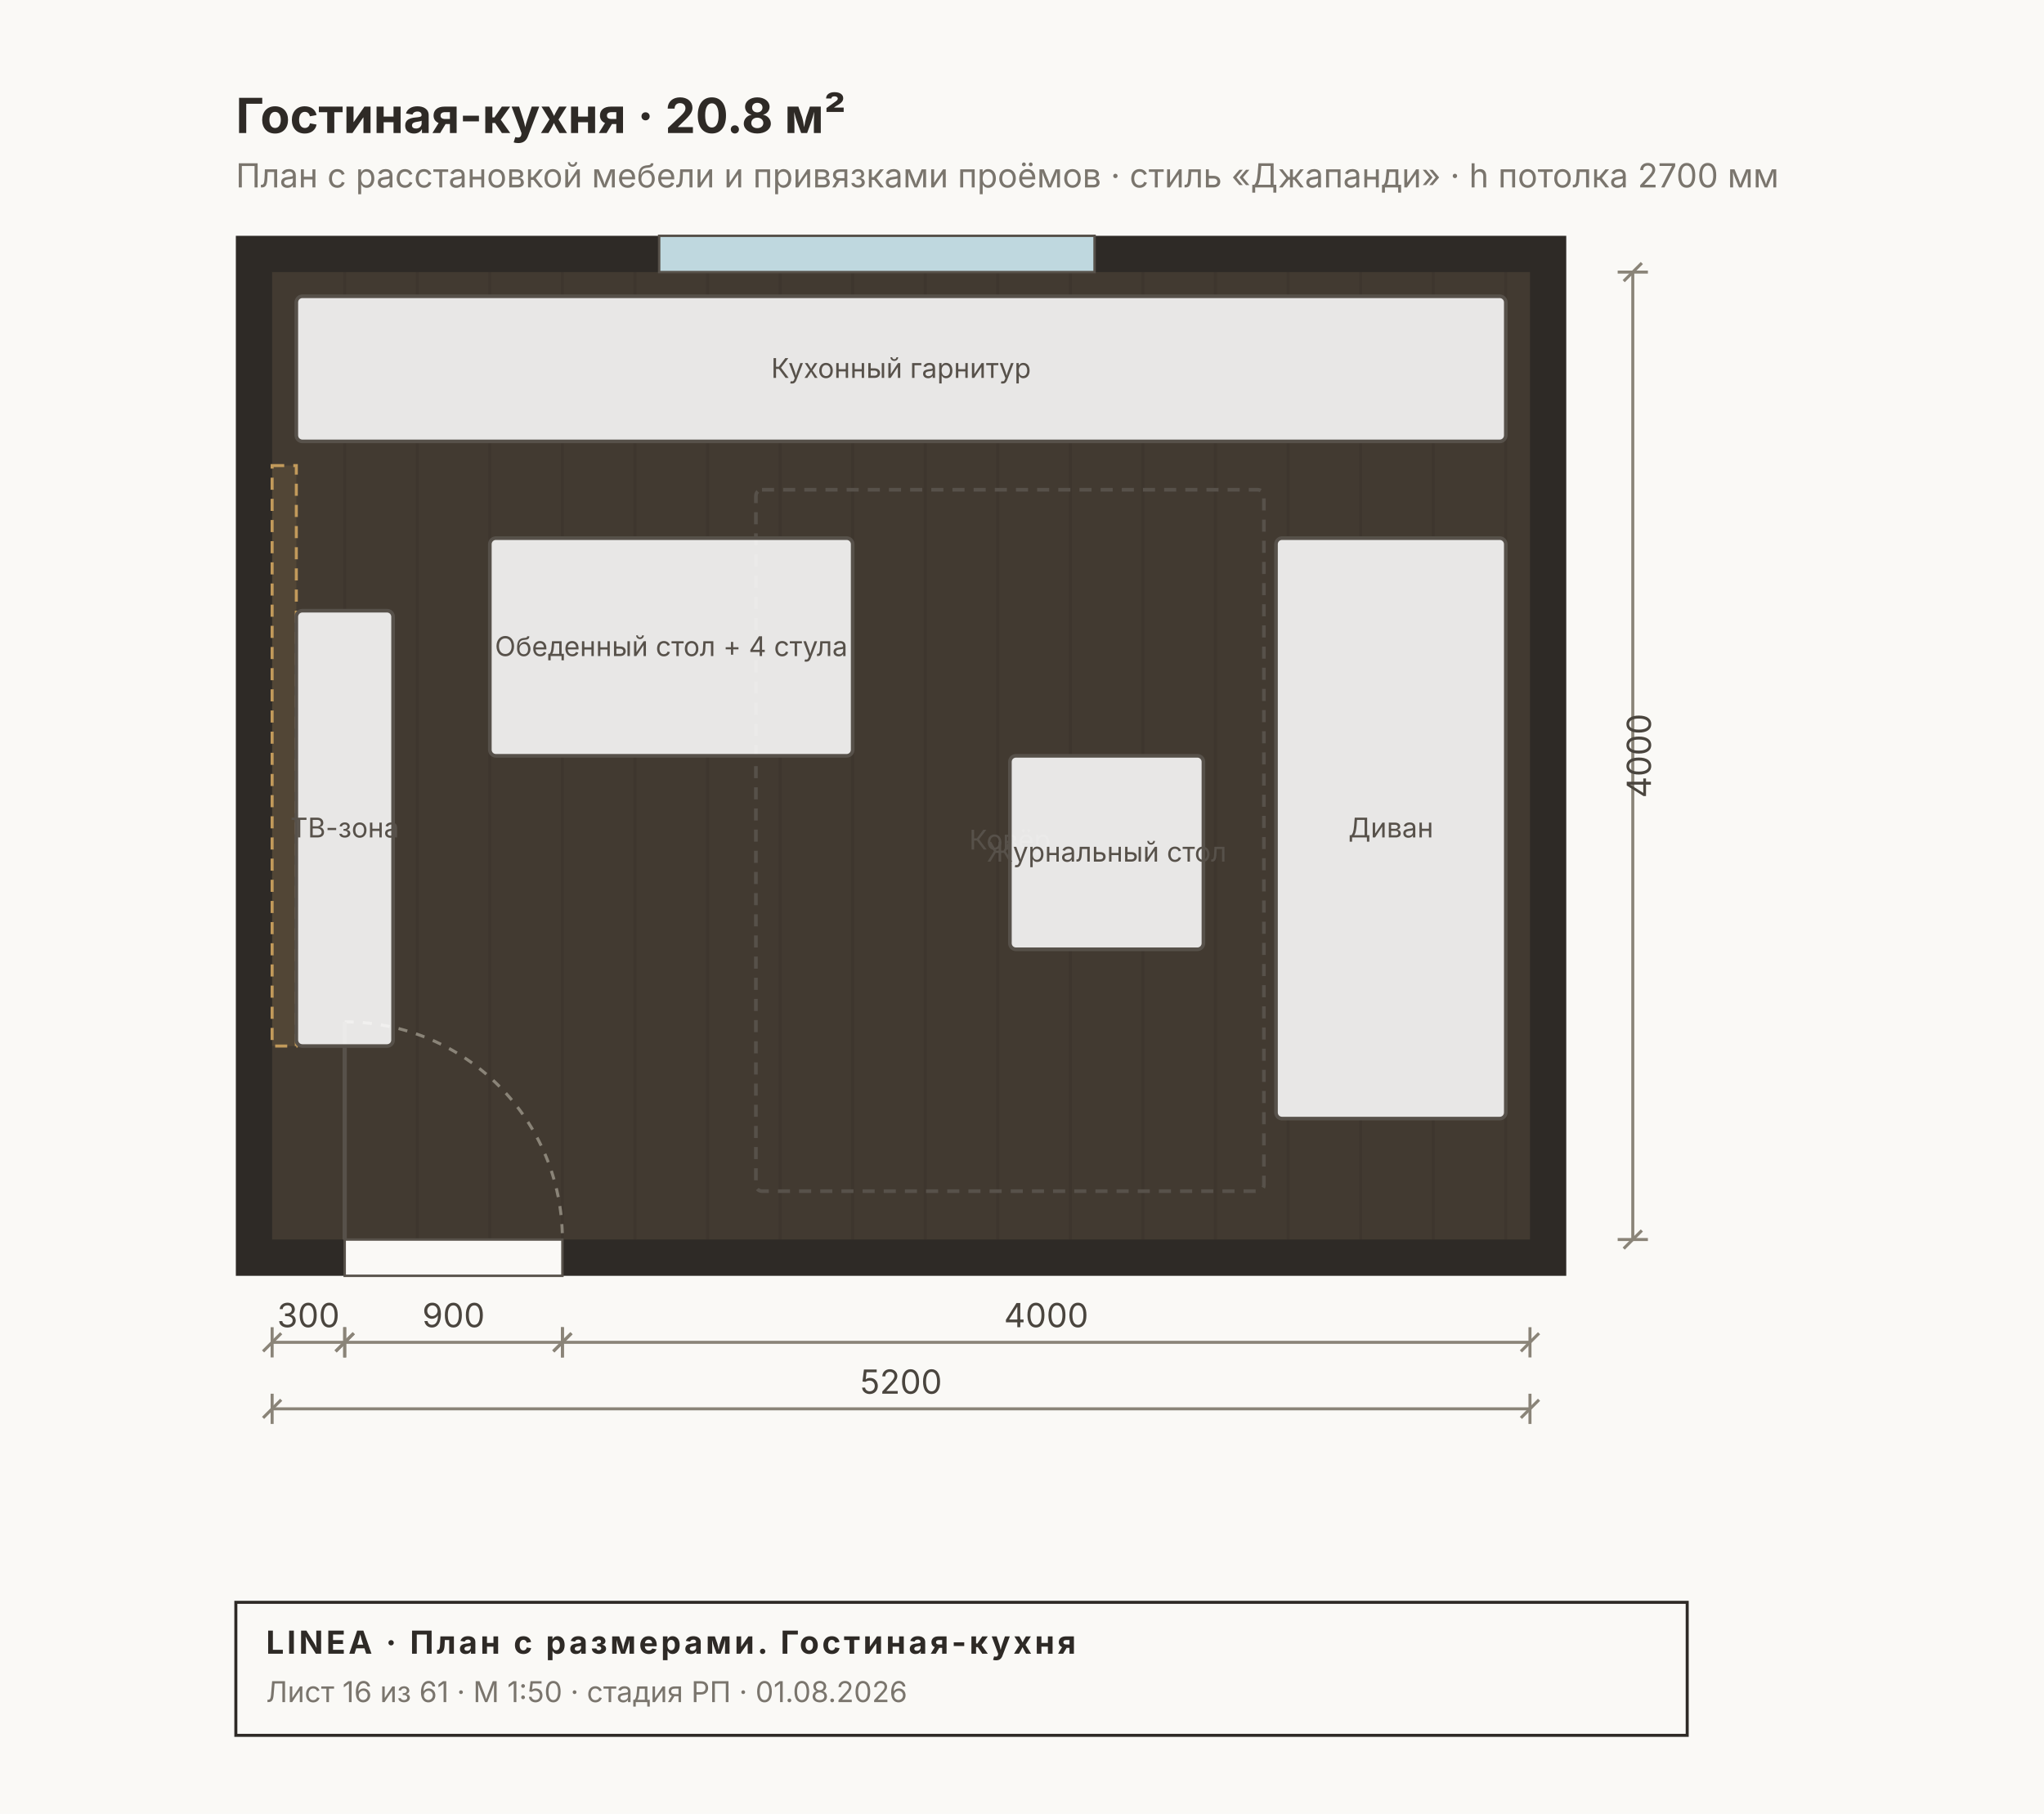
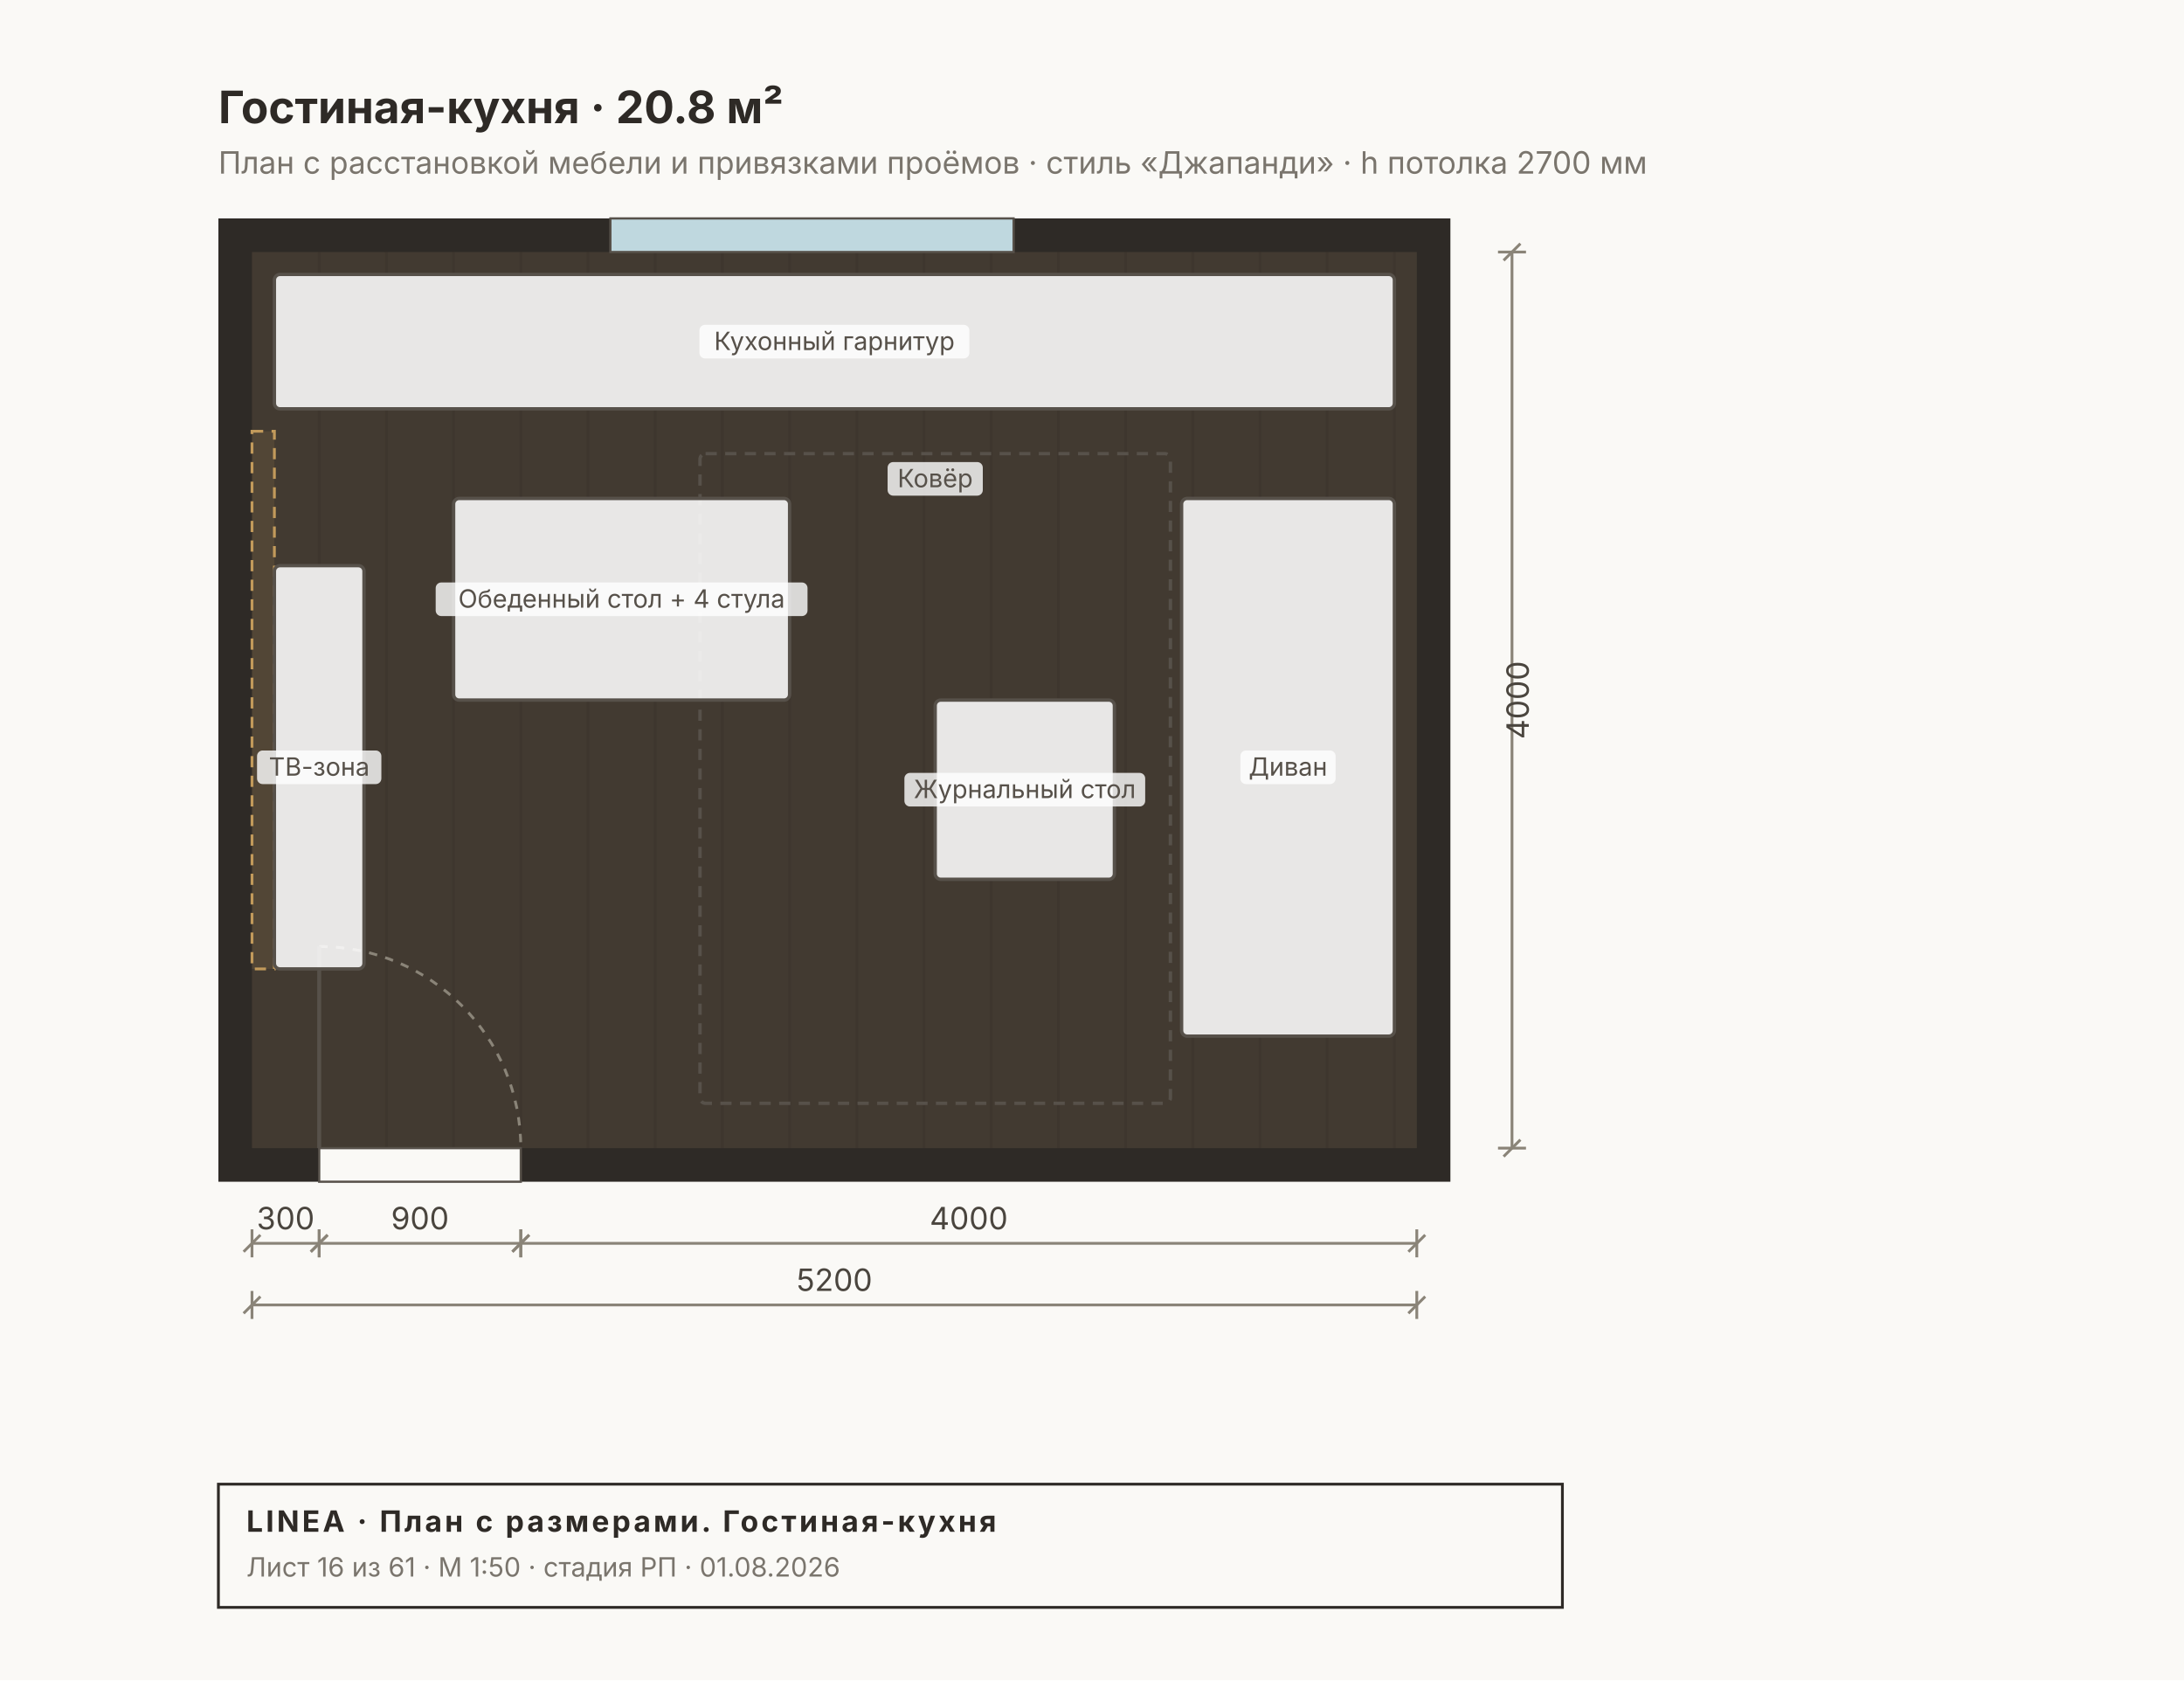
- <svg xmlns="http://www.w3.org/2000/svg" width="676" height="600" viewBox="0 0 676 600" font-family="Inter, &quot;Helvetica Neue&quot;, Arial, sans-serif">
-   <rect width="676" height="600" fill="#FAF9F6" />
+ <svg xmlns="http://www.w3.org/2000/svg" width="780" height="600" viewBox="0 0 780 600" font-family="Inter, &quot;Helvetica Neue&quot;, Arial, sans-serif">
+   <rect width="780" height="600" fill="#FAF9F6" />
  <rect x="78" y="78" width="440" height="344" fill="#2E2A26" />
  <rect x="90" y="90" width="416" height="320" fill="#C8A97A22" />
  <line x1="114" y1="90" x2="114" y2="410" stroke="#00000010" stroke-width="1" />
  <line x1="138" y1="90" x2="138" y2="410" stroke="#00000010" stroke-width="1" />
  <line x1="162" y1="90" x2="162" y2="410" stroke="#00000010" stroke-width="1" />
  <line x1="186" y1="90" x2="186" y2="410" stroke="#00000010" stroke-width="1" />
  <line x1="210" y1="90" x2="210" y2="410" stroke="#00000010" stroke-width="1" />
  <line x1="234" y1="90" x2="234" y2="410" stroke="#00000010" stroke-width="1" />
  <line x1="258" y1="90" x2="258" y2="410" stroke="#00000010" stroke-width="1" />
  <line x1="282" y1="90" x2="282" y2="410" stroke="#00000010" stroke-width="1" />
  <line x1="306" y1="90" x2="306" y2="410" stroke="#00000010" stroke-width="1" />
  <line x1="330" y1="90" x2="330" y2="410" stroke="#00000010" stroke-width="1" />
  <line x1="354" y1="90" x2="354" y2="410" stroke="#00000010" stroke-width="1" />
  <line x1="378" y1="90" x2="378" y2="410" stroke="#00000010" stroke-width="1" />
  <line x1="402" y1="90" x2="402" y2="410" stroke="#00000010" stroke-width="1" />
  <line x1="426" y1="90" x2="426" y2="410" stroke="#00000010" stroke-width="1" />
  <line x1="450" y1="90" x2="450" y2="410" stroke="#00000010" stroke-width="1" />
  <line x1="474" y1="90" x2="474" y2="410" stroke="#00000010" stroke-width="1" />
  <line x1="498" y1="90" x2="498" y2="410" stroke="#00000010" stroke-width="1" />
  <rect x="218" y="78" width="144" height="12" fill="#BFD8DF" stroke="#57514A" stroke-width="0.8" />
  <rect x="114" y="410" width="72" height="12" fill="#FAF9F6" stroke="#57514A" stroke-width="0.8" />
  <path d="M 114 338 A 72 72 0 0 1 186 410" fill="none" stroke="#8A8478" stroke-width="1" stroke-dasharray="3 3" />
  <line x1="114" y1="410" x2="114" y2="338" stroke="#57514A" stroke-width="1.4" />
  <rect x="90" y="154" width="8" height="192" fill="#C29A5B22" stroke="#C29A5B" stroke-width="1" stroke-dasharray="4 3" />
  <rect x="98" y="98" width="400" height="48" fill="#FFFFFFE0" stroke="#57514A" stroke-width="1.2" rx="2" />
+   <rect x="249.8" y="116" width="96.4" height="12" fill="#FFFFFFCC" rx="2" />
  <text x="298" y="125" font-size="9" fill="#57514A" text-anchor="middle">Кухонный гарнитур</text>
  <rect x="250" y="162" width="168" height="232" fill="none" stroke="#57514A" stroke-width="1.2" rx="2" stroke-dasharray="4 3" />
-   <text x="334" y="281" font-size="9" fill="#57514A" text-anchor="middle">Ковёр</text>
+   <rect x="317" y="165" width="34" height="12" fill="#FFFFFFCC" rx="2" />
+   <text x="334" y="174" font-size="9" fill="#57514A" text-anchor="middle">Ковёр</text>
  <rect x="162" y="178" width="120" height="72" fill="#FFFFFFE0" stroke="#57514A" stroke-width="1.2" rx="2" />
+   <rect x="155.6" y="208" width="132.8" height="12" fill="#FFFFFFCC" rx="2" />
  <text x="222" y="217" font-size="9" fill="#57514A" text-anchor="middle">Обеденный стол + 4 стула</text>
  <rect x="422" y="178" width="76" height="192" fill="#FFFFFFE0" stroke="#57514A" stroke-width="1.2" rx="2" />
+   <rect x="443" y="268" width="34" height="12" fill="#FFFFFFCC" rx="2" />
  <text x="460" y="277" font-size="9" fill="#57514A" text-anchor="middle">Диван</text>
  <rect x="334" y="250" width="64" height="64" fill="#FFFFFFE0" stroke="#57514A" stroke-width="1.2" rx="2" />
+   <rect x="323" y="276" width="86" height="12" fill="#FFFFFFCC" rx="2" />
  <text x="366" y="285" font-size="9" fill="#57514A" text-anchor="middle">Журнальный стол</text>
  <rect x="98" y="202" width="32" height="144" fill="#FFFFFFE0" stroke="#57514A" stroke-width="1.2" rx="2" />
+   <rect x="91.8" y="268" width="44.4" height="12" fill="#FFFFFFCC" rx="2" />
  <text x="114" y="277" font-size="9" fill="#57514A" text-anchor="middle">ТВ-зона</text>
  <text x="78" y="44" font-size="16" font-weight="700" fill="#2E2A26">Гостиная-кухня · 20.8 м²</text>
  <text x="78" y="62" font-size="11" fill="#7A756D">План с расстановкой мебели и привязками проёмов · стиль «Джапанди» · h потолка 2700 мм</text>
  <g stroke="#8A8478" stroke-width="1" fill="none">
    <line x1="90" y1="444" x2="114" y2="444" />
    <line x1="90" y1="439" x2="90" y2="449" />
    <line x1="114" y1="439" x2="114" y2="449" />
    <line x1="87" y1="447" x2="93" y2="441" />
    <line x1="111" y1="447" x2="117" y2="441" />
  </g>
  <text x="102" y="439" font-size="11" fill="#4A453E" text-anchor="middle">300</text>
  <g stroke="#8A8478" stroke-width="1" fill="none">
    <line x1="114" y1="444" x2="186" y2="444" />
    <line x1="114" y1="439" x2="114" y2="449" />
    <line x1="186" y1="439" x2="186" y2="449" />
    <line x1="111" y1="447" x2="117" y2="441" />
    <line x1="183" y1="447" x2="189" y2="441" />
  </g>
  <text x="150" y="439" font-size="11" fill="#4A453E" text-anchor="middle">900</text>
  <g stroke="#8A8478" stroke-width="1" fill="none">
    <line x1="186" y1="444" x2="506" y2="444" />
    <line x1="186" y1="439" x2="186" y2="449" />
    <line x1="506" y1="439" x2="506" y2="449" />
    <line x1="183" y1="447" x2="189" y2="441" />
    <line x1="503" y1="447" x2="509" y2="441" />
  </g>
  <text x="346" y="439" font-size="11" fill="#4A453E" text-anchor="middle">4000</text>
  <g stroke="#8A8478" stroke-width="1" fill="none">
    <line x1="90" y1="466" x2="506" y2="466" />
    <line x1="90" y1="461" x2="90" y2="471" />
    <line x1="506" y1="461" x2="506" y2="471" />
    <line x1="87" y1="469" x2="93" y2="463" />
    <line x1="503" y1="469" x2="509" y2="463" />
  </g>
  <text x="298" y="461" font-size="11" fill="#4A453E" text-anchor="middle">5200</text>
  <g stroke="#8A8478" stroke-width="1" fill="none">
    <line x1="540" y1="90" x2="540" y2="410" />
    <line x1="535" y1="90" x2="545" y2="90" />
    <line x1="535" y1="410" x2="545" y2="410" />
    <line x1="537" y1="93" x2="543" y2="87" />
    <line x1="537" y1="413" x2="543" y2="407" />
  </g>
  <text x="546" y="250" font-size="11" fill="#4A453E" transform="rotate(-90 546 250)" text-anchor="middle">4000</text>
  <g>
    <rect x="78" y="530" width="480" height="44" fill="none" stroke="#2E2A26" stroke-width="1" />
    <text x="88" y="547" font-size="10.5" font-weight="700" fill="#2E2A26" letter-spacing="1">LINEA · План с размерами. Гостиная-кухня</text>
    <text x="88" y="563" font-size="9.5" fill="#7A756D">Лист 16 из 61 · М 1:50 · стадия РП · 01.08.2026</text>
  </g>
</svg>
